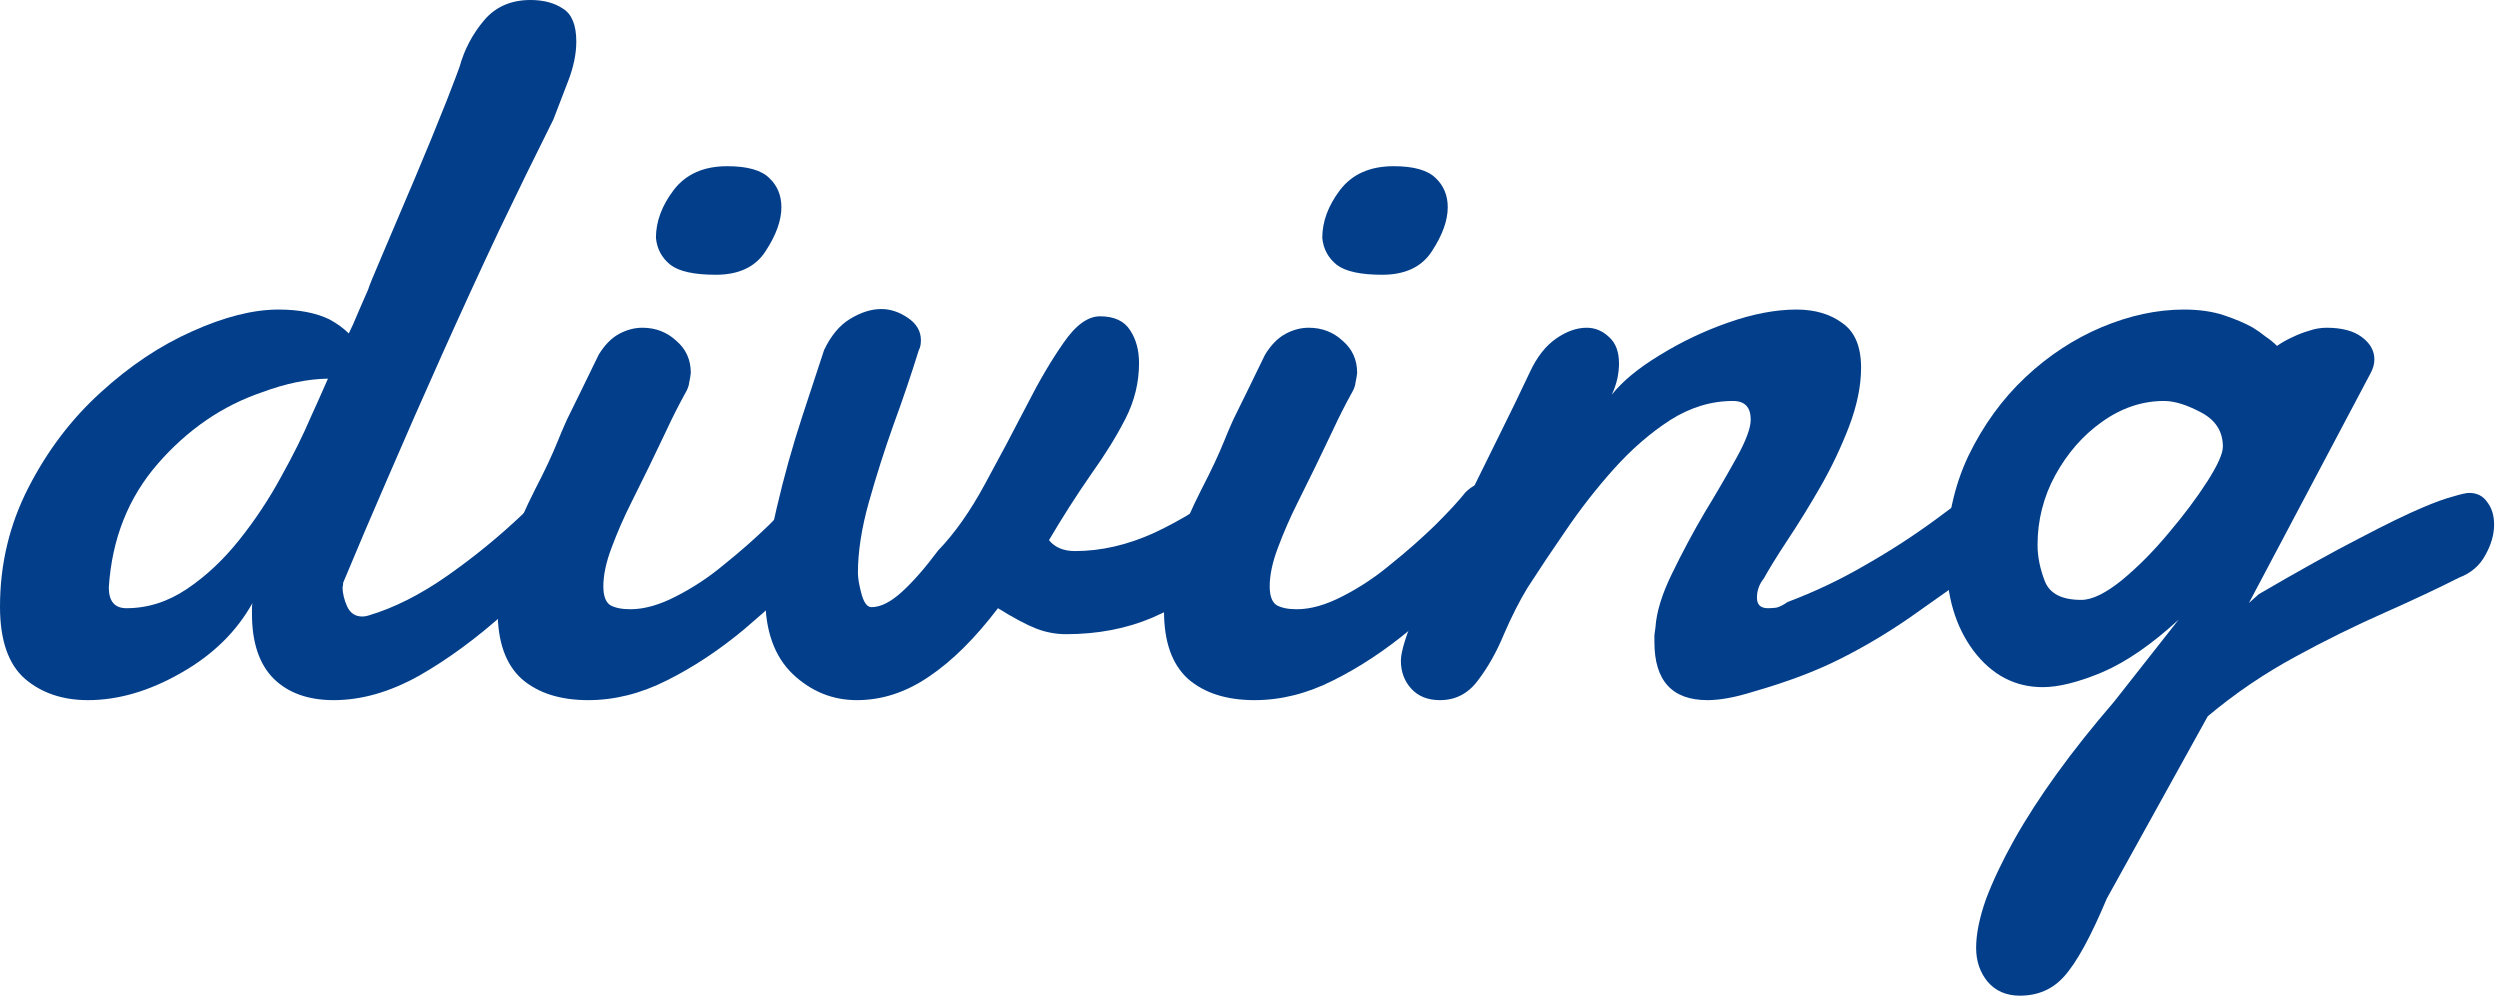
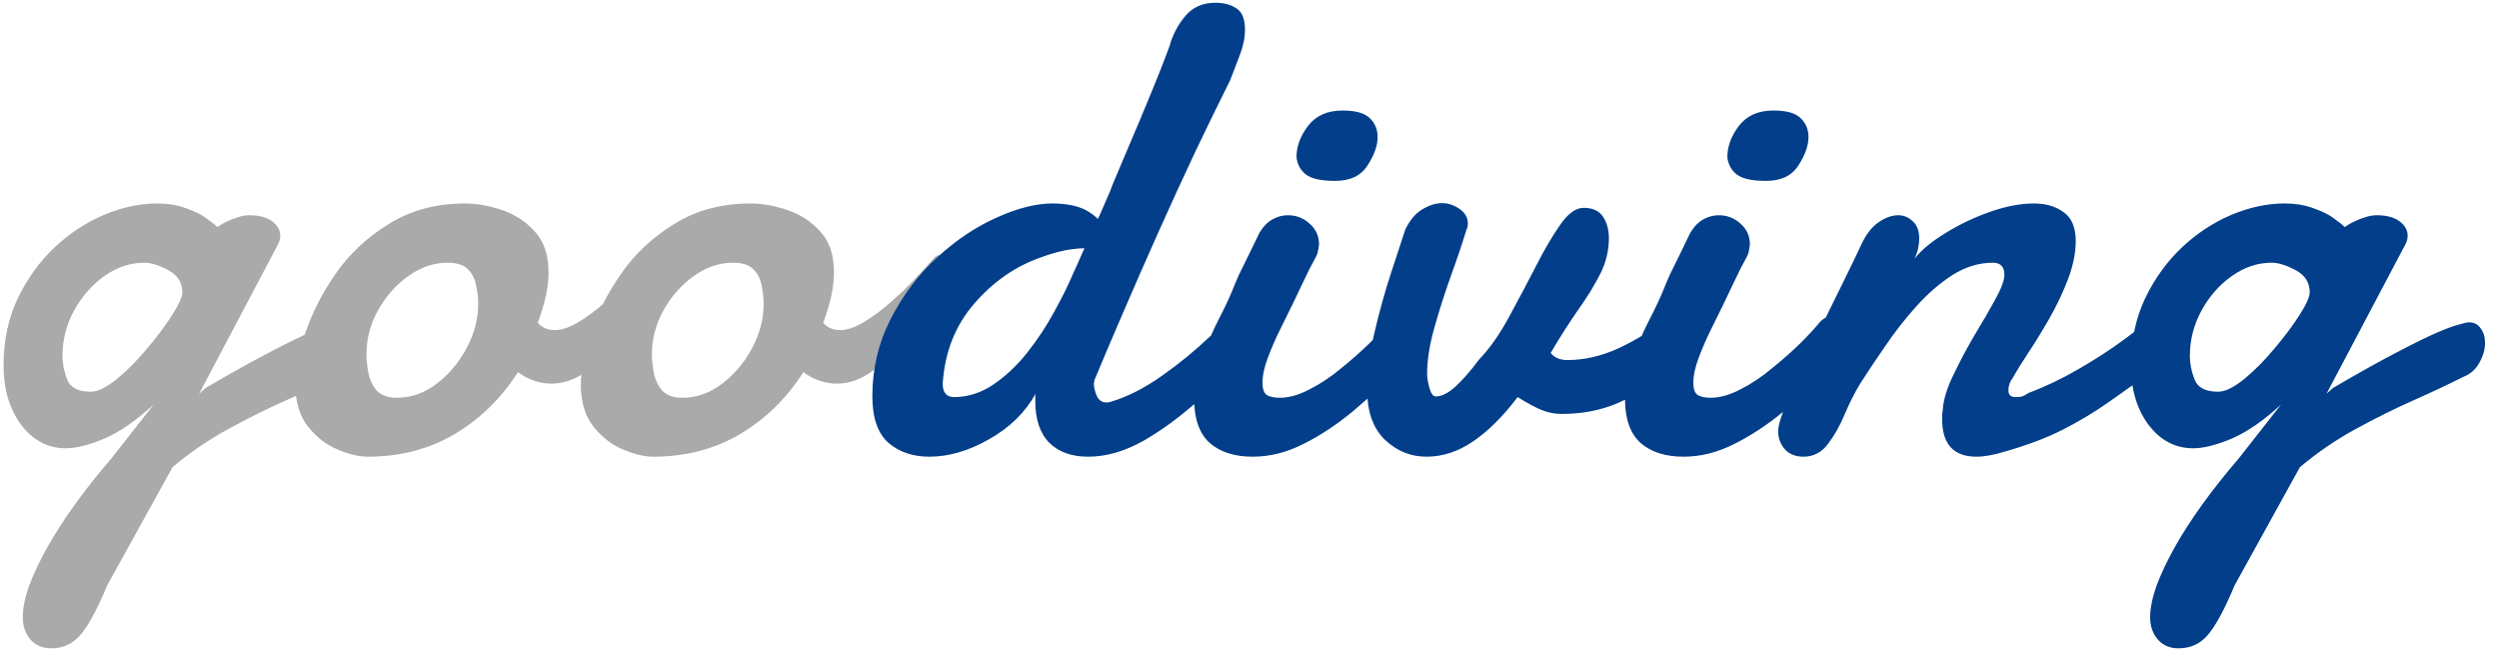
- <svg xmlns="http://www.w3.org/2000/svg" width="231" height="92" fill="none" viewBox="0 0 231 92">
-   <path fill="#023E8A" d="M186.635 92c-1.251 0-2.245-.432-2.983-1.296-.705-.864-1.058-1.903-1.058-3.12 0-1.279.305-2.783.914-4.51.642-1.696 1.507-3.52 2.598-5.471 2.212-3.936 5.291-8.191 9.235-12.766l5.965-7.583c-2.469 2.272-4.81 3.887-7.023 4.847-2.213.928-4.057 1.392-5.532 1.392-2.565 0-4.698-1.12-6.397-3.36-1.668-2.24-2.502-5.055-2.502-8.446 0-3.52.674-6.703 2.021-9.55 1.379-2.848 3.142-5.28 5.291-7.295 2.116-1.984 4.457-3.52 7.023-4.607 2.597-1.088 5.131-1.632 7.6-1.632 1.411 0 2.645.176 3.704.528 1.058.352 1.956.736 2.693 1.152.417.256.802.528 1.155.816.385.256.737.543 1.058.863a8.493 8.493 0 0 1 1.443-.815 9.04 9.04 0 0 1 1.491-.576 4.899 4.899 0 0 1 1.636-.288c1.411 0 2.501.288 3.271.864.769.576 1.154 1.263 1.154 2.063 0 .416-.112.832-.337 1.248L207.8 55.718l.913-.816c3.784-2.207 6.895-3.935 9.332-5.183 2.437-1.28 4.377-2.223 5.821-2.831 1.122-.48 2.052-.816 2.789-1.008.738-.224 1.235-.336 1.492-.336.737 0 1.298.288 1.683.864.417.544.625 1.232.625 2.064 0 .927-.272 1.871-.817 2.831-.513.96-1.315 1.648-2.405 2.064-1.892.96-4.169 2.031-6.831 3.215a109.272 109.272 0 0 0-8.273 4.08 48.548 48.548 0 0 0-8.13 5.518l-9.331 16.846c-1.475 3.519-2.79 5.919-3.945 7.198-1.058 1.184-2.421 1.776-4.088 1.776Zm5.676-36.57c.994 0 2.245-.608 3.752-1.823 1.507-1.248 2.95-2.704 4.329-4.368 1.411-1.663 2.597-3.247 3.559-4.75.962-1.505 1.443-2.576 1.443-3.216 0-1.408-.673-2.464-2.02-3.168-1.315-.703-2.453-1.055-3.415-1.055-2.02 0-3.928.64-5.724 1.92-1.764 1.247-3.207 2.895-4.329 4.942a13.31 13.31 0 0 0-1.636 6.431c0 1.088.225 2.208.674 3.36.449 1.151 1.571 1.727 3.367 1.727Z" />
-   <path fill="#023E8A" d="M133.049 64.693c-1.122 0-2.004-.352-2.645-1.056-.642-.704-.962-1.568-.962-2.592 0-.831.481-2.383 1.443-4.655a137.672 137.672 0 0 1 3.367-7.39 526.096 526.096 0 0 1 4.329-8.879 278.542 278.542 0 0 0 2.79-5.759c.641-1.376 1.443-2.4 2.405-3.071.962-.672 1.908-1.008 2.838-1.008.77 0 1.459.288 2.068.864.61.544.914 1.36.914 2.447 0 .416-.048.864-.144 1.344a6.7 6.7 0 0 1-.529 1.536c.994-1.248 2.469-2.464 4.425-3.648a32.2 32.2 0 0 1 6.35-3.023c2.277-.8 4.377-1.2 6.301-1.2 1.7 0 3.111.416 4.233 1.248 1.154.8 1.732 2.175 1.732 4.127 0 1.664-.369 3.471-1.107 5.423a40.136 40.136 0 0 1-2.645 5.567 91.122 91.122 0 0 1-3.079 4.991c-.93 1.408-1.651 2.576-2.164 3.504a2.73 2.73 0 0 0-.626 1.775c0 .64.337.96 1.011.96.224 0 .481-.016.769-.048.289-.064.641-.24 1.058-.528a47.017 47.017 0 0 0 7.168-3.407 66.868 66.868 0 0 0 6.589-4.271c2.021-1.472 3.64-2.768 4.859-3.888.513-.416 1.01-.624 1.491-.624 1.154 0 1.732.736 1.732 2.208 0 .992-.321 2.096-.962 3.312-.61 1.215-1.588 2.351-2.935 3.407a1297.304 1297.304 0 0 1-6.59 4.655 53.45 53.45 0 0 1-6.445 3.84c-2.277 1.151-4.987 2.175-8.129 3.07-1.636.513-3.031.769-4.185.769-3.271 0-4.907-1.792-4.907-5.375v-.624c.032-.224.064-.464.097-.72.096-1.44.609-3.103 1.539-4.991.93-1.92 1.94-3.808 3.03-5.663a138.382 138.382 0 0 0 2.934-5.04c.866-1.567 1.299-2.735 1.299-3.503 0-1.151-.545-1.727-1.635-1.727-2.021 0-3.961.592-5.821 1.775-1.827 1.184-3.559 2.688-5.195 4.511A53.873 53.873 0 0 0 144.69 49a193.283 193.283 0 0 0-3.56 5.328c-.737 1.215-1.459 2.64-2.164 4.27-.674 1.633-1.475 3.056-2.405 4.272-.898 1.216-2.069 1.824-3.512 1.824Z" />
-   <path fill="#023E8A" d="M127.71 25.388c-1.988 0-3.383-.304-4.185-.912-.801-.64-1.25-1.472-1.347-2.496 0-1.504.546-2.975 1.636-4.415 1.122-1.472 2.774-2.208 4.954-2.208 1.86 0 3.159.368 3.897 1.104.737.704 1.106 1.6 1.106 2.688 0 1.215-.481 2.56-1.443 4.031-.93 1.472-2.469 2.208-4.618 2.208Zm-11.785 39.305c-2.597 0-4.65-.656-6.157-1.968-1.475-1.344-2.212-3.423-2.212-6.239 0-1.951.352-3.887 1.058-5.807a53.857 53.857 0 0 1 2.405-5.47c.898-1.729 1.603-3.232 2.116-4.512a46.08 46.08 0 0 1 .818-1.92c.417-.864.85-1.743 1.299-2.64l1.635-3.359c.545-.895 1.171-1.535 1.876-1.92.706-.383 1.427-.575 2.165-.575 1.218 0 2.261.4 3.126 1.2.898.767 1.347 1.76 1.347 2.975-.032.288-.08.576-.144.864a2.281 2.281 0 0 1-.289.864 54.896 54.896 0 0 0-1.827 3.6 318.482 318.482 0 0 1-3.271 6.718 41.205 41.205 0 0 0-1.78 4.08c-.513 1.343-.77 2.543-.77 3.599 0 .863.209 1.44.626 1.727.448.256 1.074.384 1.875.384 1.283 0 2.694-.4 4.233-1.2a23.609 23.609 0 0 0 4.474-2.975 57.51 57.51 0 0 0 4.089-3.6c1.25-1.247 2.18-2.255 2.789-3.023.61-.608 1.251-.912 1.925-.912.577 0 1.042.256 1.394.768.385.512.578 1.168.578 1.968 0 .736-.193 1.52-.578 2.351-.352.832-.946 1.616-1.779 2.352a100.57 100.57 0 0 1-6.638 6.143c-2.309 1.92-4.682 3.487-7.119 4.703-2.405 1.216-4.827 1.824-7.264 1.824Z" />
-   <path fill="#023E8A" d="M79.175 64.693c-2.244 0-4.216-.8-5.916-2.4-1.7-1.632-2.55-4-2.55-7.103 0-2.527.353-5.279 1.059-8.254a99.472 99.472 0 0 1 2.357-8.447c.866-2.655 1.54-4.703 2.02-6.143.641-1.343 1.443-2.303 2.405-2.88.994-.607 1.956-.911 2.886-.911.834 0 1.652.272 2.453.816.802.544 1.203 1.232 1.203 2.064 0 .384-.064.687-.192.911a143.754 143.754 0 0 1-2.31 6.815 111.152 111.152 0 0 0-2.308 7.247c-.674 2.4-1.01 4.575-1.01 6.527 0 .48.112 1.136.336 1.967.225.8.53 1.2.914 1.2.834 0 1.764-.464 2.79-1.391 1.026-.928 2.149-2.208 3.367-3.84 1.54-1.6 2.983-3.647 4.33-6.143a345.709 345.709 0 0 0 3.848-7.247c1.154-2.271 2.293-4.207 3.415-5.807 1.122-1.631 2.245-2.447 3.367-2.447 1.315 0 2.245.432 2.79 1.296.545.832.818 1.84.818 3.023 0 1.792-.417 3.504-1.251 5.135-.834 1.632-1.892 3.344-3.175 5.135a98.267 98.267 0 0 0-3.896 6.095c.545.672 1.347 1.008 2.405 1.008 2.405 0 4.842-.56 7.312-1.68a36.377 36.377 0 0 0 7.071-4.367c.481-.288.93-.432 1.346-.432.578 0 1.043.256 1.395.768.385.512.578 1.168.578 1.968 0 .864-.257 1.807-.77 2.831-.513.992-1.363 1.904-2.549 2.736-2.406 1.823-4.811 3.263-7.216 4.32-2.405 1.023-5.066 1.535-7.985 1.535a7.58 7.58 0 0 1-2.79-.528c-.897-.352-2.068-.976-3.51-1.872-2.117 2.784-4.25 4.895-6.398 6.335-2.117 1.44-4.33 2.16-6.638 2.16Z" />
-   <path fill="#023E8A" d="M66.14 25.388c-1.988 0-3.383-.304-4.185-.912-.802-.64-1.25-1.472-1.347-2.496 0-1.504.545-2.975 1.636-4.415 1.122-1.472 2.773-2.208 4.954-2.208 1.86 0 3.159.368 3.896 1.104.738.704 1.107 1.6 1.107 2.688 0 1.215-.481 2.56-1.443 4.031-.93 1.472-2.47 2.208-4.618 2.208ZM54.355 64.693c-2.598 0-4.65-.656-6.157-1.968-1.475-1.344-2.213-3.423-2.213-6.239 0-1.951.353-3.887 1.059-5.807a53.991 53.991 0 0 1 2.405-5.47c.898-1.729 1.603-3.232 2.116-4.512.16-.416.433-1.056.818-1.92.417-.864.85-1.743 1.298-2.64l1.636-3.359c.545-.895 1.17-1.535 1.876-1.92.705-.383 1.427-.575 2.165-.575 1.218 0 2.26.4 3.126 1.2.898.767 1.347 1.76 1.347 2.975-.032.288-.08.576-.144.864a2.294 2.294 0 0 1-.289.864 54.735 54.735 0 0 0-1.828 3.6 297.406 297.406 0 0 1-1.587 3.31c-.45.928-1.01 2.064-1.684 3.408a41.368 41.368 0 0 0-1.78 4.08c-.513 1.343-.77 2.543-.77 3.599 0 .863.21 1.44.626 1.727.45.256 1.075.384 1.876.384 1.283 0 2.694-.4 4.233-1.2a23.624 23.624 0 0 0 4.474-2.975 57.391 57.391 0 0 0 4.088-3.6c1.25-1.247 2.18-2.255 2.79-3.023.61-.608 1.25-.912 1.924-.912.577 0 1.042.256 1.395.768.385.512.577 1.168.577 1.968 0 .736-.192 1.52-.577 2.351-.353.832-.946 1.616-1.78 2.352a100.495 100.495 0 0 1-6.638 6.143c-2.308 1.92-4.681 3.487-7.119 4.703-2.405 1.216-4.826 1.824-7.263 1.824Z" />
-   <path fill="#023E8A" d="M8.13 64.693c-2.342 0-4.282-.656-5.821-1.968C.769 61.381 0 59.158 0 56.055c0-3.936.882-7.615 2.646-11.039 1.763-3.423 3.992-6.35 6.686-8.782 2.661-2.432 5.467-4.304 8.418-5.615 2.982-1.344 5.643-2.016 7.984-2.016 1.892 0 3.464.304 4.714.912.706.384 1.3.816 1.78 1.296l.385-.816.866-2.016.529-1.2c.064-.256.48-1.28 1.25-3.071.77-1.792 1.796-4.207 3.08-7.247a341.89 341.89 0 0 0 2.933-7.15c.77-1.984 1.17-3.04 1.203-3.168a11.205 11.205 0 0 1 2.26-4.271C45.794.624 47.22 0 49.017 0c1.218 0 2.228.272 3.03.816.802.512 1.203 1.52 1.203 3.023 0 1.152-.257 2.384-.77 3.696a284.77 284.77 0 0 0-1.347 3.503A663.174 663.174 0 0 0 46.13 21.26a667.709 667.709 0 0 0-5.292 11.518 853.71 853.71 0 0 0-5.002 11.374 627.825 627.825 0 0 0-4.089 9.599c-.032.032-.048.112-.048.24s-.016.208-.048.24c0 .575.144 1.183.433 1.823.288.608.753.912 1.395.912.192 0 .385-.032.577-.096 2.373-.704 4.81-1.936 7.312-3.695a60.468 60.468 0 0 0 6.926-5.663c2.149-2.048 3.864-3.84 5.147-5.375.449-.544.946-.816 1.491-.816.481 0 .898.224 1.25.672.386.448.578 1.055.578 1.823 0 .608-.176 1.328-.53 2.16-.32.832-.865 1.728-1.634 2.688a119.742 119.742 0 0 1-7.793 7.822c-2.694 2.432-5.387 4.415-8.081 5.951-2.694 1.504-5.323 2.256-7.889 2.256-2.34 0-4.185-.656-5.531-1.968-1.347-1.344-2.02-3.343-2.02-5.999v-.528c0-.224.015-.384.047-.48-1.475 2.656-3.688 4.815-6.638 6.48-2.918 1.663-5.772 2.495-8.562 2.495Zm3.559-8.495c1.956 0 3.816-.592 5.58-1.776 1.763-1.183 3.383-2.703 4.858-4.559a39.61 39.61 0 0 0 3.848-5.807c1.122-2.015 2.036-3.855 2.742-5.519l.673-1.487.914-2.064c-1.892.032-3.912.448-6.06 1.248-3.689 1.247-6.911 3.455-9.67 6.622-2.725 3.136-4.232 6.943-4.52 11.423 0 1.28.544 1.92 1.635 1.92Z" />
+ <svg xmlns="http://www.w3.org/2000/svg" width="145" height="38" viewBox="0 0 145 38" fill="none">
+   <path d="M2.961 37.602C2.453 37.602 2.049 37.426 1.75 37.074C1.464 36.723 1.32 36.3 1.32 35.805C1.32 35.284 1.444 34.672 1.691 33.969C1.952 33.279 2.303 32.536 2.746 31.742C3.645 30.141 4.895 28.409 6.496 26.547L8.918 23.461C7.915 24.385 6.965 25.043 6.066 25.434C5.168 25.811 4.419 26 3.82 26C2.779 26 1.913 25.544 1.223 24.633C0.546 23.721 0.207 22.576 0.207 21.195C0.207 19.763 0.48 18.467 1.027 17.309C1.587 16.15 2.303 15.16 3.176 14.34C4.035 13.533 4.986 12.908 6.027 12.465C7.082 12.022 8.111 11.801 9.113 11.801C9.686 11.801 10.188 11.872 10.617 12.016C11.047 12.159 11.412 12.315 11.711 12.484C11.88 12.588 12.037 12.699 12.18 12.816C12.336 12.921 12.479 13.038 12.609 13.168C12.818 13.025 13.013 12.914 13.195 12.836C13.378 12.745 13.579 12.667 13.801 12.602C14.022 12.523 14.243 12.484 14.465 12.484C15.038 12.484 15.48 12.602 15.793 12.836C16.105 13.07 16.262 13.35 16.262 13.676C16.262 13.845 16.216 14.014 16.125 14.184L11.555 22.836L11.926 22.504C13.462 21.605 14.725 20.902 15.715 20.395C16.704 19.874 17.492 19.49 18.078 19.242C18.534 19.047 18.912 18.91 19.211 18.832C19.51 18.741 19.712 18.695 19.816 18.695C20.116 18.695 20.344 18.812 20.5 19.047C20.669 19.268 20.754 19.548 20.754 19.887C20.754 20.264 20.643 20.648 20.422 21.039C20.213 21.43 19.888 21.71 19.445 21.879C18.677 22.27 17.753 22.706 16.672 23.188C15.604 23.656 14.484 24.21 13.312 24.848C12.154 25.473 11.053 26.221 10.012 27.094L6.223 33.949C5.624 35.382 5.09 36.358 4.621 36.879C4.191 37.361 3.638 37.602 2.961 37.602ZM5.266 22.719C5.669 22.719 6.177 22.471 6.789 21.977C7.401 21.469 7.987 20.876 8.547 20.199C9.12 19.522 9.602 18.878 9.992 18.266C10.383 17.654 10.578 17.217 10.578 16.957C10.578 16.384 10.305 15.954 9.758 15.668C9.224 15.382 8.762 15.238 8.371 15.238C7.551 15.238 6.776 15.499 6.047 16.02C5.331 16.527 4.745 17.198 4.289 18.031C3.846 18.852 3.625 19.724 3.625 20.648C3.625 21.091 3.716 21.547 3.898 22.016C4.081 22.484 4.536 22.719 5.266 22.719ZM21.34 26.488C20.819 26.488 20.227 26.345 19.562 26.059C18.912 25.785 18.345 25.342 17.863 24.73C17.381 24.119 17.141 23.311 17.141 22.309C17.141 21.501 17.329 20.512 17.707 19.34C18.098 18.168 18.69 17.009 19.484 15.863C20.292 14.704 21.327 13.741 22.59 12.973C23.853 12.191 25.318 11.801 26.984 11.801C27.648 11.801 28.352 11.925 29.094 12.172C29.849 12.419 30.494 12.836 31.027 13.422C31.561 13.995 31.828 14.789 31.828 15.805C31.828 16.638 31.62 17.608 31.203 18.715C31.438 19.001 31.77 19.145 32.199 19.145C32.603 19.145 33.072 18.982 33.605 18.656C34.139 18.331 34.667 17.934 35.188 17.465C35.721 16.996 36.203 16.527 36.633 16.059C37.075 15.59 37.421 15.212 37.668 14.926C37.759 14.835 37.87 14.789 38 14.789C38.286 14.789 38.495 14.971 38.625 15.336C38.755 15.7 38.729 16.163 38.547 16.723C38.365 17.27 37.941 17.836 37.277 18.422C36.887 18.838 36.405 19.353 35.832 19.965C35.272 20.564 34.66 21.098 33.996 21.566C33.345 22.022 32.681 22.25 32.004 22.25C31.314 22.25 30.663 22.029 30.051 21.586C29.087 23.096 27.863 24.294 26.379 25.18C24.895 26.052 23.215 26.488 21.34 26.488ZM23.039 23.07C23.859 23.07 24.628 22.797 25.344 22.25C26.06 21.703 26.639 21.013 27.082 20.18C27.525 19.346 27.746 18.494 27.746 17.621C27.746 17.283 27.707 16.931 27.629 16.566C27.564 16.189 27.408 15.876 27.16 15.629C26.913 15.368 26.516 15.238 25.969 15.238C25.162 15.238 24.4 15.499 23.684 16.02C22.967 16.527 22.381 17.191 21.926 18.012C21.483 18.819 21.262 19.665 21.262 20.551C21.262 20.876 21.301 21.241 21.379 21.645C21.457 22.035 21.62 22.374 21.867 22.66C22.128 22.934 22.518 23.07 23.039 23.07ZM37.902 26.488C37.382 26.488 36.789 26.345 36.125 26.059C35.474 25.785 34.908 25.342 34.426 24.73C33.944 24.119 33.703 23.311 33.703 22.309C33.703 21.501 33.892 20.512 34.27 19.34C34.66 18.168 35.253 17.009 36.047 15.863C36.854 14.704 37.889 13.741 39.152 12.973C40.415 12.191 41.88 11.801 43.547 11.801C44.211 11.801 44.914 11.925 45.656 12.172C46.411 12.419 47.056 12.836 47.59 13.422C48.124 13.995 48.391 14.789 48.391 15.805C48.391 16.638 48.182 17.608 47.766 18.715C48 19.001 48.332 19.145 48.762 19.145C49.165 19.145 49.634 18.982 50.168 18.656C50.702 18.331 51.229 17.934 51.75 17.465C52.284 16.996 52.766 16.527 53.195 16.059C53.638 15.59 53.983 15.212 54.23 14.926C54.322 14.835 54.432 14.789 54.562 14.789C54.849 14.789 55.057 14.971 55.188 15.336C55.318 15.7 55.292 16.163 55.109 16.723C54.927 17.27 54.504 17.836 53.84 18.422C53.449 18.838 52.967 19.353 52.395 19.965C51.835 20.564 51.223 21.098 50.559 21.566C49.908 22.022 49.243 22.25 48.566 22.25C47.876 22.25 47.225 22.029 46.613 21.586C45.65 23.096 44.426 24.294 42.941 25.18C41.457 26.052 39.777 26.488 37.902 26.488ZM39.602 23.07C40.422 23.07 41.19 22.797 41.906 22.25C42.622 21.703 43.202 21.013 43.645 20.18C44.087 19.346 44.309 18.494 44.309 17.621C44.309 17.283 44.27 16.931 44.191 16.566C44.126 16.189 43.97 15.876 43.723 15.629C43.475 15.368 43.078 15.238 42.531 15.238C41.724 15.238 40.962 15.499 40.246 16.02C39.53 16.527 38.944 17.191 38.488 18.012C38.046 18.819 37.824 19.665 37.824 20.551C37.824 20.876 37.863 21.241 37.941 21.645C38.02 22.035 38.182 22.374 38.43 22.66C38.69 22.934 39.081 23.07 39.602 23.07Z" fill="#AAAAAA" />
+   <path d="M53.918 26.488C52.967 26.488 52.18 26.221 51.555 25.688C50.93 25.141 50.617 24.236 50.617 22.973C50.617 21.371 50.975 19.874 51.691 18.48C52.408 17.087 53.312 15.896 54.406 14.906C55.487 13.917 56.626 13.155 57.824 12.621C59.035 12.074 60.116 11.801 61.066 11.801C61.835 11.801 62.473 11.925 62.98 12.172C63.267 12.328 63.508 12.504 63.703 12.699L63.859 12.367L64.211 11.547L64.426 11.059C64.452 10.954 64.621 10.538 64.934 9.809C65.246 9.079 65.663 8.096 66.184 6.859C66.665 5.714 67.062 4.743 67.375 3.949C67.688 3.142 67.85 2.712 67.863 2.66C68.046 2.009 68.352 1.43 68.781 0.922C69.211 0.414 69.79 0.16 70.519 0.16C71.014 0.16 71.424 0.271 71.75 0.492C72.076 0.701 72.238 1.111 72.238 1.723C72.238 2.191 72.134 2.693 71.926 3.227C71.717 3.76 71.535 4.236 71.379 4.652C70.754 5.902 70.077 7.289 69.348 8.812C68.632 10.336 67.915 11.898 67.199 13.5C66.483 15.102 65.806 16.645 65.168 18.129C64.53 19.6 63.977 20.902 63.508 22.035C63.495 22.048 63.488 22.081 63.488 22.133C63.488 22.185 63.482 22.217 63.469 22.23C63.469 22.465 63.527 22.712 63.645 22.973C63.762 23.22 63.95 23.344 64.211 23.344C64.289 23.344 64.367 23.331 64.445 23.305C65.409 23.018 66.398 22.517 67.414 21.801C68.43 21.085 69.367 20.316 70.227 19.496C71.099 18.663 71.796 17.934 72.316 17.309C72.499 17.087 72.701 16.977 72.922 16.977C73.117 16.977 73.287 17.068 73.43 17.25C73.586 17.432 73.664 17.68 73.664 17.992C73.664 18.24 73.592 18.533 73.449 18.871C73.319 19.21 73.098 19.574 72.785 19.965C71.769 21.085 70.715 22.146 69.621 23.148C68.527 24.138 67.434 24.945 66.34 25.57C65.246 26.182 64.178 26.488 63.137 26.488C62.186 26.488 61.438 26.221 60.891 25.688C60.344 25.141 60.07 24.327 60.07 23.246V23.031C60.07 22.94 60.077 22.875 60.09 22.836C59.491 23.917 58.592 24.796 57.395 25.473C56.21 26.15 55.051 26.488 53.918 26.488ZM55.363 23.031C56.158 23.031 56.913 22.79 57.629 22.309C58.345 21.827 59.003 21.208 59.602 20.453C60.2 19.698 60.721 18.91 61.164 18.09C61.62 17.27 61.991 16.521 62.277 15.844L62.551 15.238L62.922 14.398C62.154 14.412 61.333 14.581 60.461 14.906C58.964 15.414 57.655 16.312 56.535 17.602C55.428 18.878 54.816 20.427 54.699 22.25C54.699 22.771 54.921 23.031 55.363 23.031ZM77.473 10.492C76.665 10.492 76.099 10.368 75.773 10.121C75.448 9.861 75.266 9.522 75.227 9.105C75.227 8.493 75.448 7.895 75.891 7.309C76.346 6.71 77.017 6.41 77.902 6.41C78.658 6.41 79.185 6.56 79.484 6.859C79.784 7.146 79.934 7.51 79.934 7.953C79.934 8.448 79.738 8.995 79.348 9.594C78.97 10.193 78.345 10.492 77.473 10.492ZM72.688 26.488C71.633 26.488 70.799 26.221 70.188 25.688C69.588 25.141 69.289 24.294 69.289 23.148C69.289 22.354 69.432 21.566 69.719 20.785C70.018 19.991 70.344 19.249 70.695 18.559C71.06 17.855 71.346 17.244 71.555 16.723C71.62 16.553 71.731 16.293 71.887 15.941C72.056 15.59 72.232 15.232 72.414 14.867L73.078 13.5C73.299 13.135 73.553 12.875 73.84 12.719C74.126 12.562 74.419 12.484 74.719 12.484C75.213 12.484 75.637 12.647 75.988 12.973C76.353 13.285 76.535 13.689 76.535 14.184C76.522 14.301 76.503 14.418 76.477 14.535C76.463 14.652 76.424 14.77 76.359 14.887C76.073 15.408 75.826 15.896 75.617 16.352C75.409 16.794 75.194 17.244 74.973 17.699C74.79 18.077 74.562 18.539 74.289 19.086C74.016 19.633 73.775 20.186 73.566 20.746C73.358 21.293 73.254 21.781 73.254 22.211C73.254 22.562 73.338 22.797 73.508 22.914C73.69 23.018 73.944 23.07 74.269 23.07C74.79 23.07 75.363 22.908 75.988 22.582C76.626 22.256 77.232 21.853 77.805 21.371C78.404 20.889 78.957 20.401 79.465 19.906C79.973 19.398 80.35 18.988 80.598 18.676C80.845 18.428 81.106 18.305 81.379 18.305C81.613 18.305 81.802 18.409 81.945 18.617C82.102 18.826 82.18 19.092 82.18 19.418C82.18 19.717 82.102 20.037 81.945 20.375C81.802 20.713 81.561 21.033 81.223 21.332C80.363 22.204 79.465 23.038 78.527 23.832C77.59 24.613 76.626 25.251 75.637 25.746C74.66 26.241 73.677 26.488 72.688 26.488ZM82.766 26.488C81.854 26.488 81.053 26.163 80.363 25.512C79.673 24.848 79.328 23.884 79.328 22.621C79.328 21.592 79.471 20.473 79.758 19.262C80.044 18.038 80.363 16.892 80.715 15.824C81.066 14.743 81.34 13.91 81.535 13.324C81.796 12.777 82.121 12.387 82.512 12.152C82.915 11.905 83.306 11.781 83.684 11.781C84.022 11.781 84.354 11.892 84.68 12.113C85.005 12.335 85.168 12.615 85.168 12.953C85.168 13.109 85.142 13.233 85.09 13.324C84.829 14.171 84.517 15.095 84.152 16.098C83.801 17.087 83.488 18.07 83.215 19.047C82.941 20.023 82.805 20.909 82.805 21.703C82.805 21.898 82.85 22.165 82.941 22.504C83.033 22.829 83.156 22.992 83.312 22.992C83.651 22.992 84.029 22.803 84.445 22.426C84.862 22.048 85.318 21.527 85.812 20.863C86.438 20.212 87.023 19.379 87.57 18.363C88.13 17.335 88.651 16.352 89.133 15.414C89.602 14.49 90.064 13.702 90.519 13.051C90.975 12.387 91.431 12.055 91.887 12.055C92.421 12.055 92.798 12.23 93.019 12.582C93.241 12.921 93.352 13.331 93.352 13.812C93.352 14.542 93.182 15.238 92.844 15.902C92.505 16.566 92.076 17.263 91.555 17.992C91.047 18.721 90.519 19.548 89.973 20.473C90.194 20.746 90.519 20.883 90.949 20.883C91.926 20.883 92.915 20.655 93.918 20.199C94.921 19.73 95.878 19.138 96.789 18.422C96.984 18.305 97.167 18.246 97.336 18.246C97.57 18.246 97.759 18.35 97.902 18.559C98.059 18.767 98.137 19.034 98.137 19.359C98.137 19.711 98.033 20.095 97.824 20.512C97.616 20.915 97.271 21.287 96.789 21.625C95.812 22.367 94.836 22.953 93.859 23.383C92.883 23.799 91.802 24.008 90.617 24.008C90.227 24.008 89.849 23.936 89.484 23.793C89.12 23.65 88.644 23.396 88.059 23.031C87.199 24.164 86.333 25.023 85.461 25.609C84.602 26.195 83.703 26.488 82.766 26.488ZM102.473 10.492C101.665 10.492 101.099 10.368 100.773 10.121C100.448 9.861 100.266 9.522 100.227 9.105C100.227 8.493 100.448 7.895 100.891 7.309C101.346 6.71 102.017 6.41 102.902 6.41C103.658 6.41 104.185 6.56 104.484 6.859C104.784 7.146 104.934 7.51 104.934 7.953C104.934 8.448 104.738 8.995 104.348 9.594C103.97 10.193 103.345 10.492 102.473 10.492ZM97.688 26.488C96.633 26.488 95.799 26.221 95.188 25.688C94.588 25.141 94.289 24.294 94.289 23.148C94.289 22.354 94.432 21.566 94.719 20.785C95.018 19.991 95.344 19.249 95.695 18.559C96.06 17.855 96.346 17.244 96.555 16.723C96.62 16.553 96.731 16.293 96.887 15.941C97.056 15.59 97.232 15.232 97.414 14.867L98.078 13.5C98.299 13.135 98.553 12.875 98.84 12.719C99.126 12.562 99.419 12.484 99.719 12.484C100.214 12.484 100.637 12.647 100.988 12.973C101.353 13.285 101.535 13.689 101.535 14.184C101.522 14.301 101.503 14.418 101.477 14.535C101.464 14.652 101.424 14.77 101.359 14.887C101.073 15.408 100.826 15.896 100.617 16.352C100.409 16.794 100.194 17.244 99.973 17.699C99.79 18.077 99.562 18.539 99.289 19.086C99.016 19.633 98.775 20.186 98.566 20.746C98.358 21.293 98.254 21.781 98.254 22.211C98.254 22.562 98.338 22.797 98.508 22.914C98.69 23.018 98.944 23.07 99.269 23.07C99.79 23.07 100.363 22.908 100.988 22.582C101.626 22.256 102.232 21.853 102.805 21.371C103.404 20.889 103.957 20.401 104.465 19.906C104.973 19.398 105.35 18.988 105.598 18.676C105.845 18.428 106.105 18.305 106.379 18.305C106.613 18.305 106.802 18.409 106.945 18.617C107.102 18.826 107.18 19.092 107.18 19.418C107.18 19.717 107.102 20.037 106.945 20.375C106.802 20.713 106.561 21.033 106.223 21.332C105.363 22.204 104.465 23.038 103.527 23.832C102.59 24.613 101.626 25.251 100.637 25.746C99.66 26.241 98.677 26.488 97.688 26.488ZM104.641 26.488C104.185 26.488 103.827 26.345 103.566 26.059C103.306 25.772 103.176 25.421 103.176 25.004C103.176 24.665 103.371 24.034 103.762 23.109C104.152 22.172 104.608 21.169 105.129 20.102C105.793 18.708 106.379 17.504 106.887 16.488C107.395 15.46 107.772 14.678 108.02 14.145C108.28 13.585 108.605 13.168 108.996 12.895C109.387 12.621 109.771 12.484 110.148 12.484C110.461 12.484 110.741 12.602 110.988 12.836C111.236 13.057 111.359 13.389 111.359 13.832C111.359 14.001 111.34 14.184 111.301 14.379C111.262 14.574 111.19 14.783 111.086 15.004C111.49 14.496 112.089 14.001 112.883 13.52C113.677 13.025 114.536 12.615 115.461 12.289C116.385 11.963 117.238 11.801 118.02 11.801C118.71 11.801 119.283 11.97 119.738 12.309C120.207 12.634 120.441 13.194 120.441 13.988C120.441 14.665 120.292 15.401 119.992 16.195C119.693 16.977 119.335 17.732 118.918 18.461C118.475 19.229 118.059 19.906 117.668 20.492C117.29 21.065 116.997 21.54 116.789 21.918C116.62 22.126 116.535 22.367 116.535 22.641C116.535 22.901 116.672 23.031 116.945 23.031C117.036 23.031 117.141 23.025 117.258 23.012C117.375 22.986 117.518 22.914 117.688 22.797C118.664 22.432 119.634 21.97 120.598 21.41C121.574 20.85 122.466 20.271 123.273 19.672C124.094 19.073 124.751 18.546 125.246 18.09C125.454 17.921 125.656 17.836 125.852 17.836C126.32 17.836 126.555 18.135 126.555 18.734C126.555 19.138 126.424 19.587 126.164 20.082C125.917 20.577 125.52 21.039 124.973 21.469C124.022 22.146 123.13 22.777 122.297 23.363C121.477 23.936 120.604 24.457 119.68 24.926C118.755 25.395 117.655 25.811 116.379 26.176C115.715 26.384 115.148 26.488 114.68 26.488C113.352 26.488 112.688 25.759 112.688 24.301C112.688 24.21 112.688 24.125 112.688 24.047C112.701 23.956 112.714 23.858 112.727 23.754C112.766 23.168 112.974 22.491 113.352 21.723C113.729 20.941 114.139 20.173 114.582 19.418C115.025 18.689 115.422 18.005 115.773 17.367C116.125 16.729 116.301 16.254 116.301 15.941C116.301 15.473 116.079 15.238 115.637 15.238C114.816 15.238 114.029 15.479 113.273 15.961C112.531 16.443 111.828 17.055 111.164 17.797C110.513 18.526 109.914 19.294 109.367 20.102C108.82 20.896 108.339 21.619 107.922 22.27C107.622 22.764 107.329 23.344 107.043 24.008C106.77 24.672 106.444 25.251 106.066 25.746C105.702 26.241 105.227 26.488 104.641 26.488ZM126.398 37.602C125.891 37.602 125.487 37.426 125.188 37.074C124.901 36.723 124.758 36.3 124.758 35.805C124.758 35.284 124.882 34.672 125.129 33.969C125.389 33.279 125.741 32.536 126.184 31.742C127.082 30.141 128.332 28.409 129.934 26.547L132.355 23.461C131.353 24.385 130.402 25.043 129.504 25.434C128.605 25.811 127.857 26 127.258 26C126.216 26 125.35 25.544 124.66 24.633C123.983 23.721 123.645 22.576 123.645 21.195C123.645 19.763 123.918 18.467 124.465 17.309C125.025 16.15 125.741 15.16 126.613 14.34C127.473 13.533 128.423 12.908 129.465 12.465C130.52 12.022 131.548 11.801 132.551 11.801C133.124 11.801 133.625 11.872 134.055 12.016C134.484 12.159 134.849 12.315 135.148 12.484C135.318 12.588 135.474 12.699 135.617 12.816C135.773 12.921 135.917 13.038 136.047 13.168C136.255 13.025 136.451 12.914 136.633 12.836C136.815 12.745 137.017 12.667 137.238 12.602C137.46 12.523 137.681 12.484 137.902 12.484C138.475 12.484 138.918 12.602 139.23 12.836C139.543 13.07 139.699 13.35 139.699 13.676C139.699 13.845 139.654 14.014 139.562 14.184L134.992 22.836L135.363 22.504C136.9 21.605 138.163 20.902 139.152 20.395C140.142 19.874 140.93 19.49 141.516 19.242C141.971 19.047 142.349 18.91 142.648 18.832C142.948 18.741 143.15 18.695 143.254 18.695C143.553 18.695 143.781 18.812 143.938 19.047C144.107 19.268 144.191 19.548 144.191 19.887C144.191 20.264 144.081 20.648 143.859 21.039C143.651 21.43 143.326 21.71 142.883 21.879C142.115 22.27 141.19 22.706 140.109 23.188C139.042 23.656 137.922 24.21 136.75 24.848C135.591 25.473 134.491 26.221 133.449 27.094L129.66 33.949C129.061 35.382 128.527 36.358 128.059 36.879C127.629 37.361 127.076 37.602 126.398 37.602ZM128.703 22.719C129.107 22.719 129.615 22.471 130.227 21.977C130.839 21.469 131.424 20.876 131.984 20.199C132.557 19.522 133.039 18.878 133.43 18.266C133.82 17.654 134.016 17.217 134.016 16.957C134.016 16.384 133.742 15.954 133.195 15.668C132.661 15.382 132.199 15.238 131.809 15.238C130.988 15.238 130.214 15.499 129.484 16.02C128.768 16.527 128.182 17.198 127.727 18.031C127.284 18.852 127.062 19.724 127.062 20.648C127.062 21.091 127.154 21.547 127.336 22.016C127.518 22.484 127.974 22.719 128.703 22.719Z" fill="#023E8A" />
</svg>
